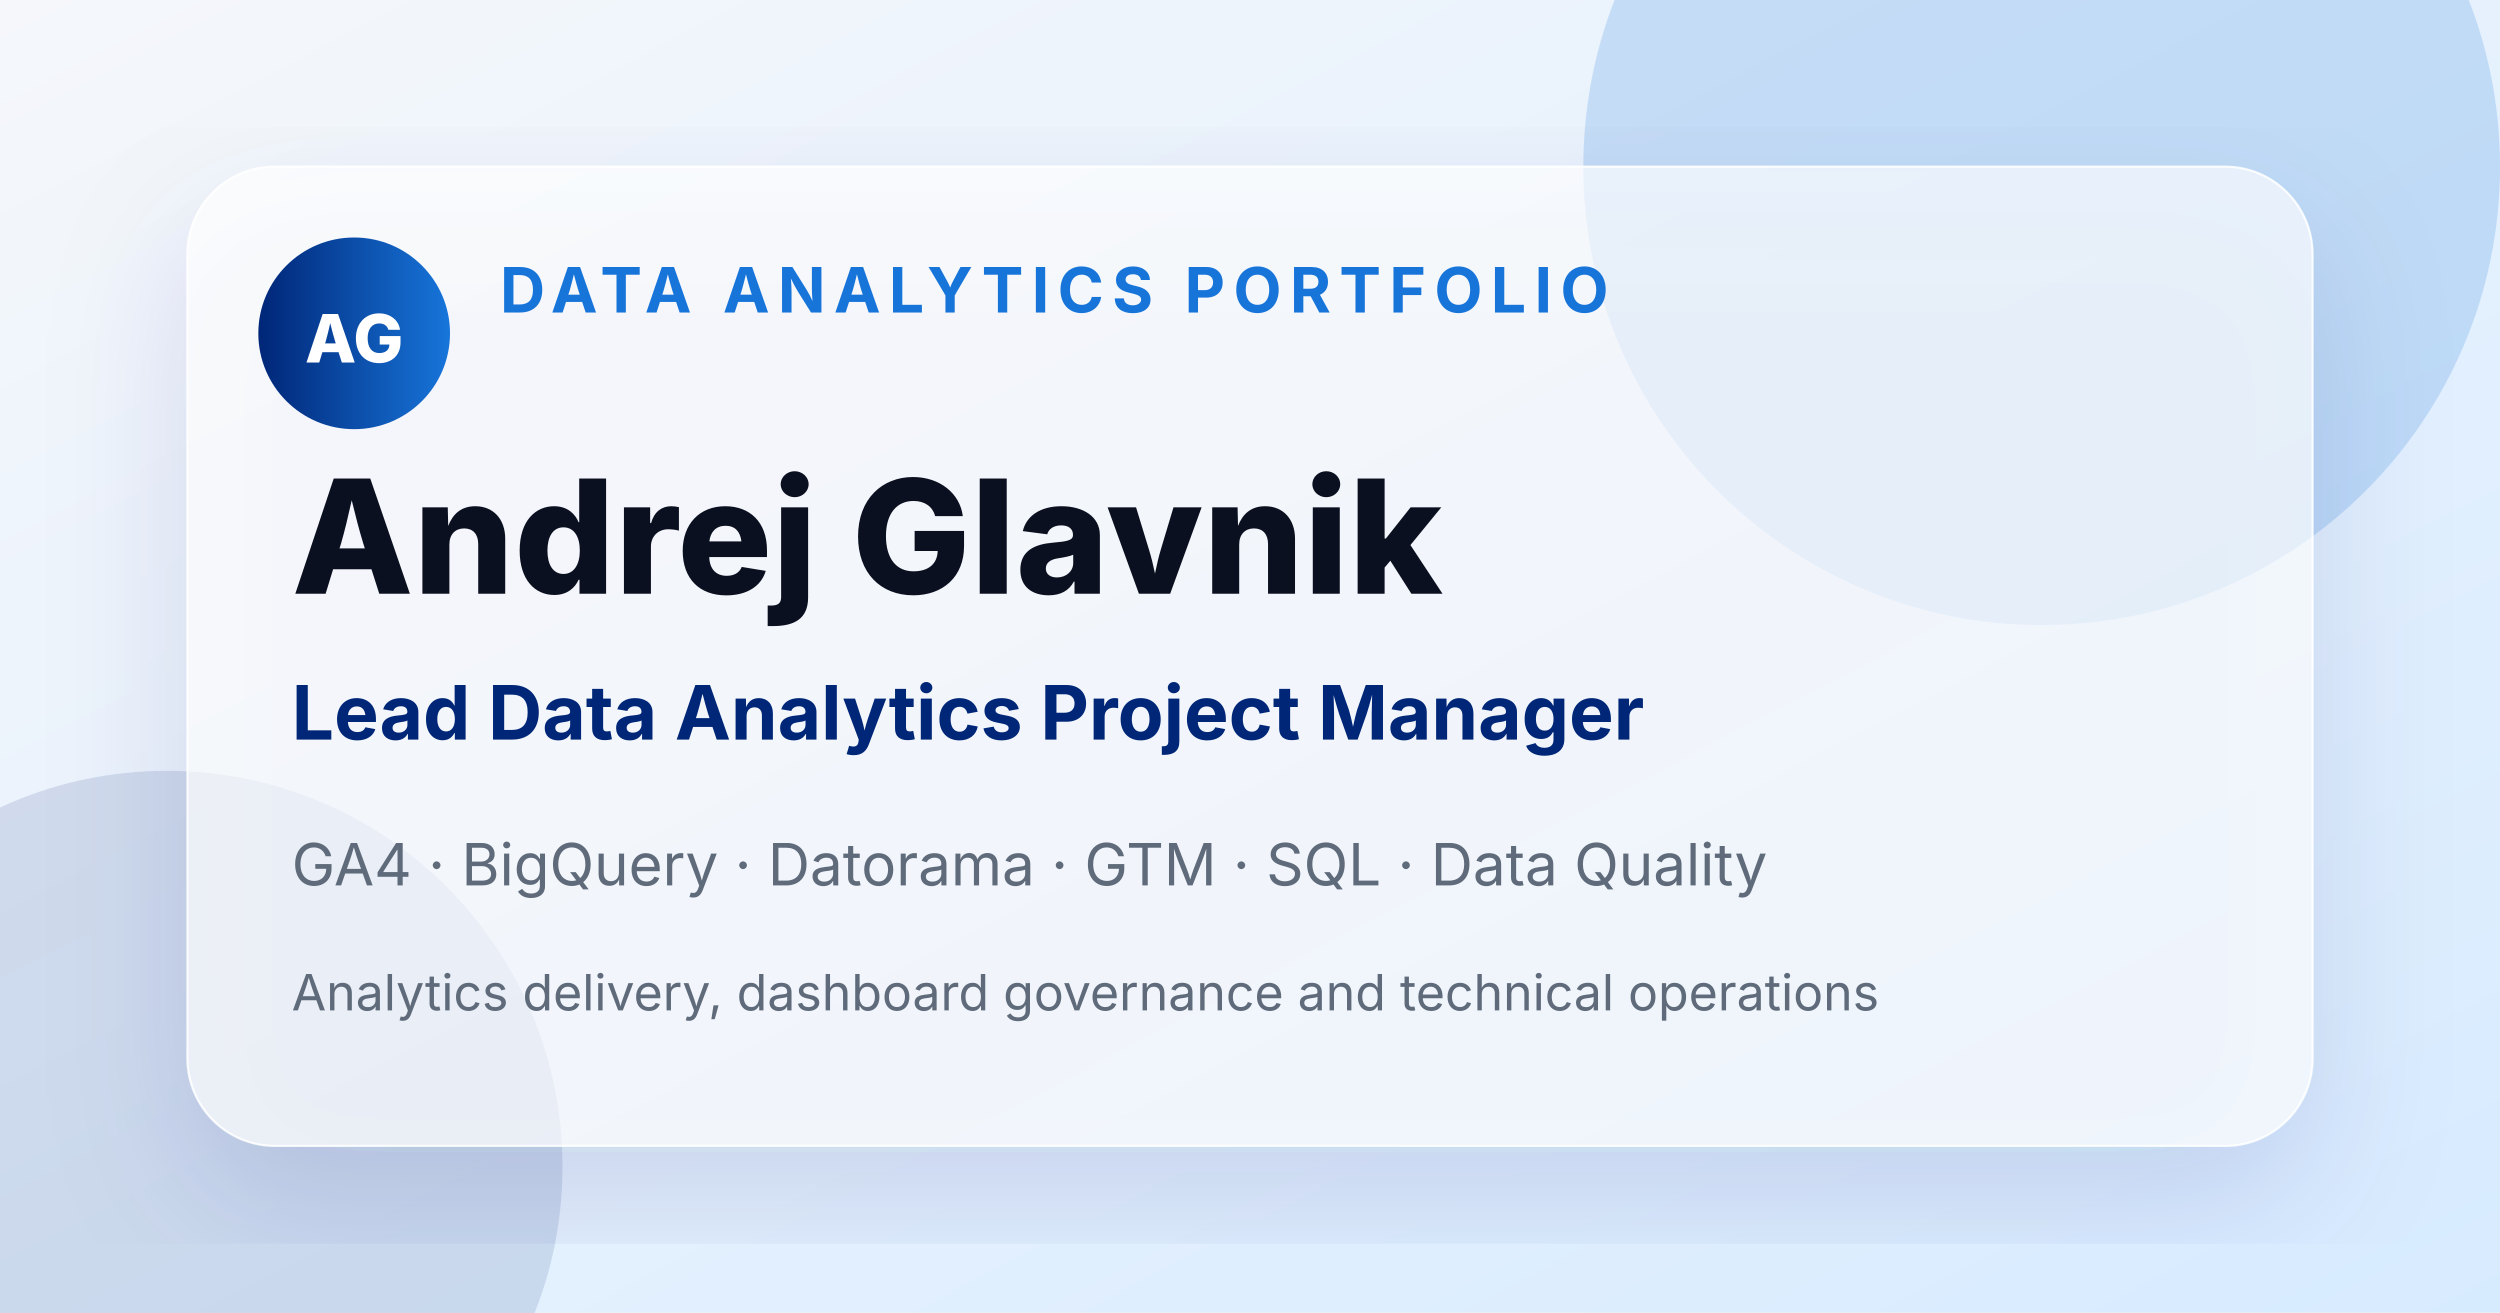
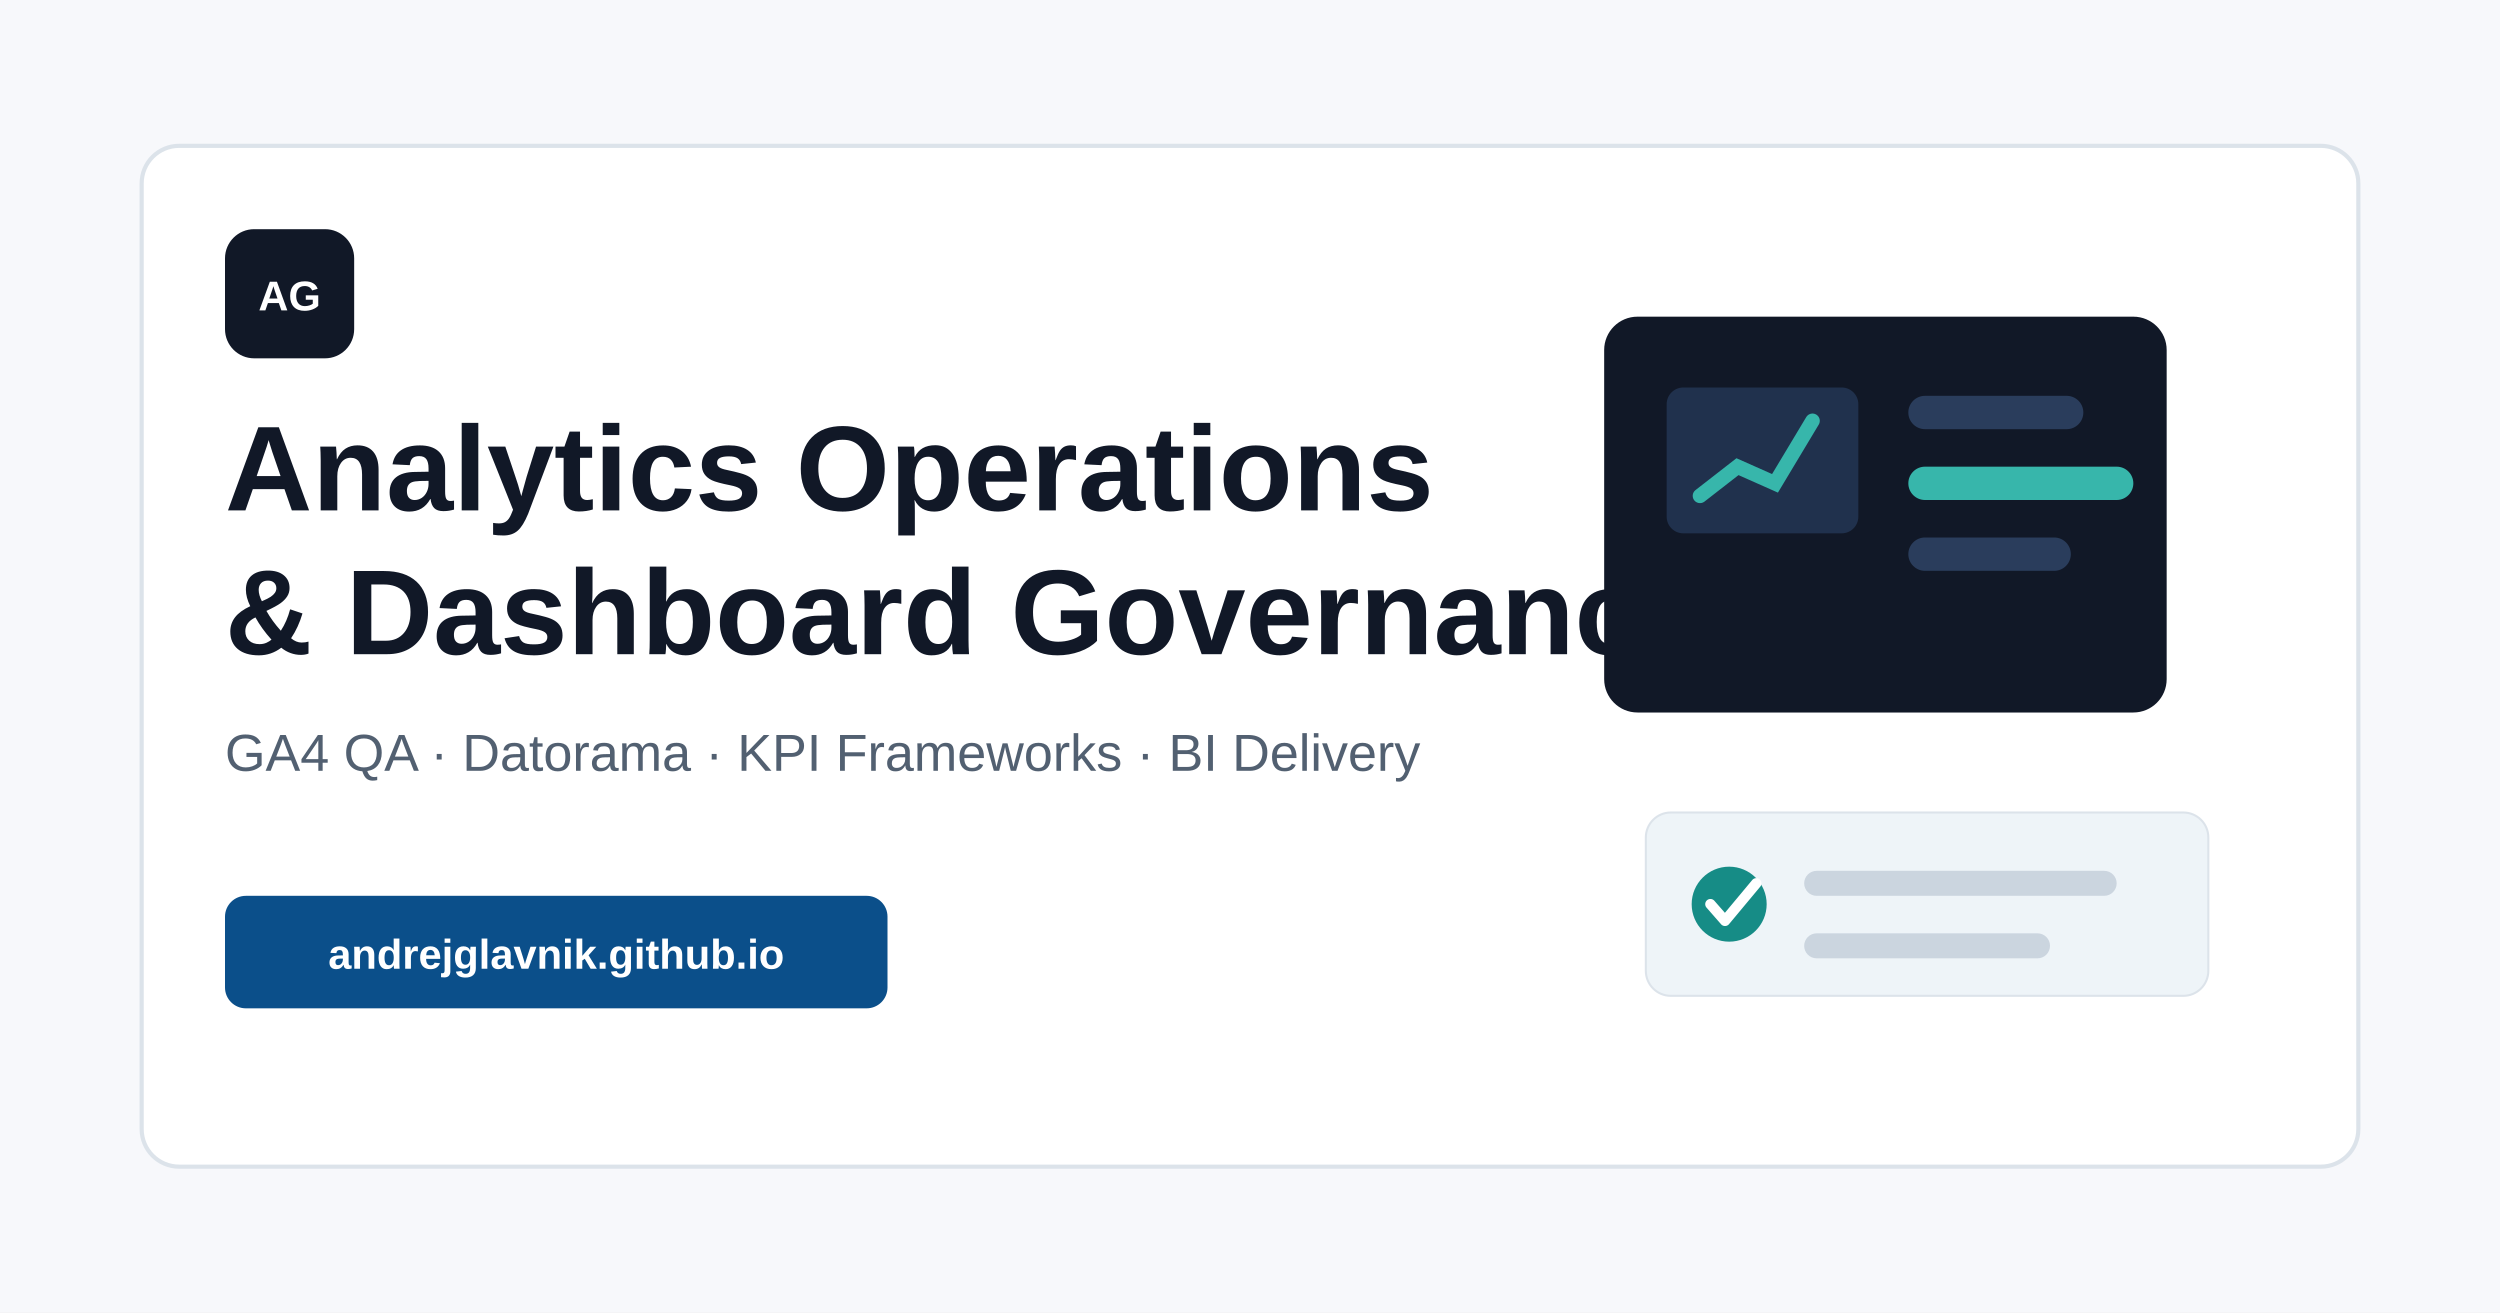
- <svg xmlns="http://www.w3.org/2000/svg" width="1200" height="630" viewBox="0 0 1200 630">
-   <defs>
-     <linearGradient id="bg" x1="0" x2="1" y1="0" y2="1">
-       <stop offset="0" stop-color="#f5f7fb" />
-       <stop offset="1" stop-color="#d7ebff" />
-     </linearGradient>
-     <linearGradient id="blue" x1="0" x2="1">
-       <stop offset="0" stop-color="#002677" />
-       <stop offset="1" stop-color="#1775da" />
-     </linearGradient>
-     <filter id="shadow">
-       <feDropShadow dx="0" dy="28" stdDeviation="34" flood-color="#002677" flood-opacity=".18" />
-     </filter>
-   </defs>
-   <rect width="1200" height="630" fill="url(#bg)" />
-   <circle cx="980" cy="80" r="220" fill="#1775da" opacity=".18" />
-   <circle cx="80" cy="560" r="190" fill="#002677" opacity=".12" />
-   <rect x="90" y="80" width="1020" height="470" rx="42" fill="rgba(255,255,255,.64)" stroke="rgba(255,255,255,.88)" filter="url(#shadow)" />
-   <circle cx="170" cy="160" r="46" fill="url(#blue)" />
-   <text x="170" y="174" text-anchor="middle" font-family="-apple-system, BlinkMacSystemFont, Segoe UI, sans-serif" font-size="32" font-weight="800" fill="white">AG</text>
-   <text x="240" y="150" font-family="-apple-system, BlinkMacSystemFont, Segoe UI, sans-serif" font-size="30" font-weight="700" fill="#1775da" letter-spacing="4">DATA ANALYTICS PORTFOLIO</text>
-   <text x="140" y="285" font-family="-apple-system, BlinkMacSystemFont, Segoe UI, sans-serif" font-size="76" font-weight="800" fill="#0b1020">Andrej Glavnik</text>
-   <text x="140" y="355" font-family="-apple-system, BlinkMacSystemFont, Segoe UI, sans-serif" font-size="36" font-weight="700" fill="#002677">Lead Data Analytics Project Manager</text>
-   <text x="140" y="425" font-family="-apple-system, BlinkMacSystemFont, Segoe UI, sans-serif" font-size="28" fill="#5f6b7a">GA4 · BigQuery · Datorama · GTM · SQL · Data Quality</text>
-   <text x="140" y="485" font-family="-apple-system, BlinkMacSystemFont, Segoe UI, sans-serif" font-size="24" fill="#5f6b7a">Analytics delivery, dashboard governance and technical operations</text>
+ <svg xmlns="http://www.w3.org/2000/svg" width="1200" height="630" viewBox="0 0 1200 630" role="img" aria-labelledby="title desc">
+   <rect width="1200" height="630" fill="#f7f8fb" />
+   <rect x="68" y="70" width="1064" height="490" rx="18" fill="#ffffff" stroke="#dce3ea" stroke-width="2" />
+   <rect x="108" y="110" width="62" height="62" rx="14" fill="#111827" />
+   <text x="139" y="149" text-anchor="middle" font-family="Arial, sans-serif" font-size="20" font-weight="700" fill="#ffffff">AG</text>
+   <text x="108" y="245" font-family="Arial, sans-serif" font-size="58" font-weight="800" fill="#111827">Analytics Operations</text>
+   <text x="108" y="314" font-family="Arial, sans-serif" font-size="58" font-weight="800" fill="#111827">&amp; Dashboard Governance</text>
+   <text x="108" y="370" font-family="Arial, sans-serif" font-size="25" fill="#526071">GA4 QA · Datorama · KPI Frameworks · BI Delivery</text>
+   <rect x="108" y="430" width="318" height="54" rx="10" fill="#0b4f8a" />
+   <text x="267" y="465" text-anchor="middle" font-family="Arial, sans-serif" font-size="20" font-weight="700" fill="#ffffff">andrejglavnik.github.io</text>
+   <rect x="770" y="152" width="270" height="190" rx="16" fill="#111827" />
+   <rect x="800" y="186" width="92" height="70" rx="8" fill="#20314d" />
+   <polyline points="816,238 834,224 852,232 870,202" fill="none" stroke="#37b6ab" stroke-width="7" stroke-linecap="round" />
+   <rect x="916" y="190" width="84" height="16" rx="8" fill="#2a3d5c" />
+   <rect x="916" y="224" width="108" height="16" rx="8" fill="#37b6ab" />
+   <rect x="916" y="258" width="78" height="16" rx="8" fill="#2a3d5c" />
+   <rect x="790" y="390" width="270" height="88" rx="12" fill="#eef4f8" stroke="#dce3ea" />
+   <circle cx="830" cy="434" r="18" fill="#168c86" />
+   <path d="M821 434l7 8 15-18" fill="none" stroke="#fff" stroke-width="5" stroke-linecap="round" stroke-linejoin="round" />
+   <rect x="866" y="418" width="150" height="12" rx="6" fill="#cbd5df" />
+   <rect x="866" y="448" width="118" height="12" rx="6" fill="#cbd5df" />
</svg>
